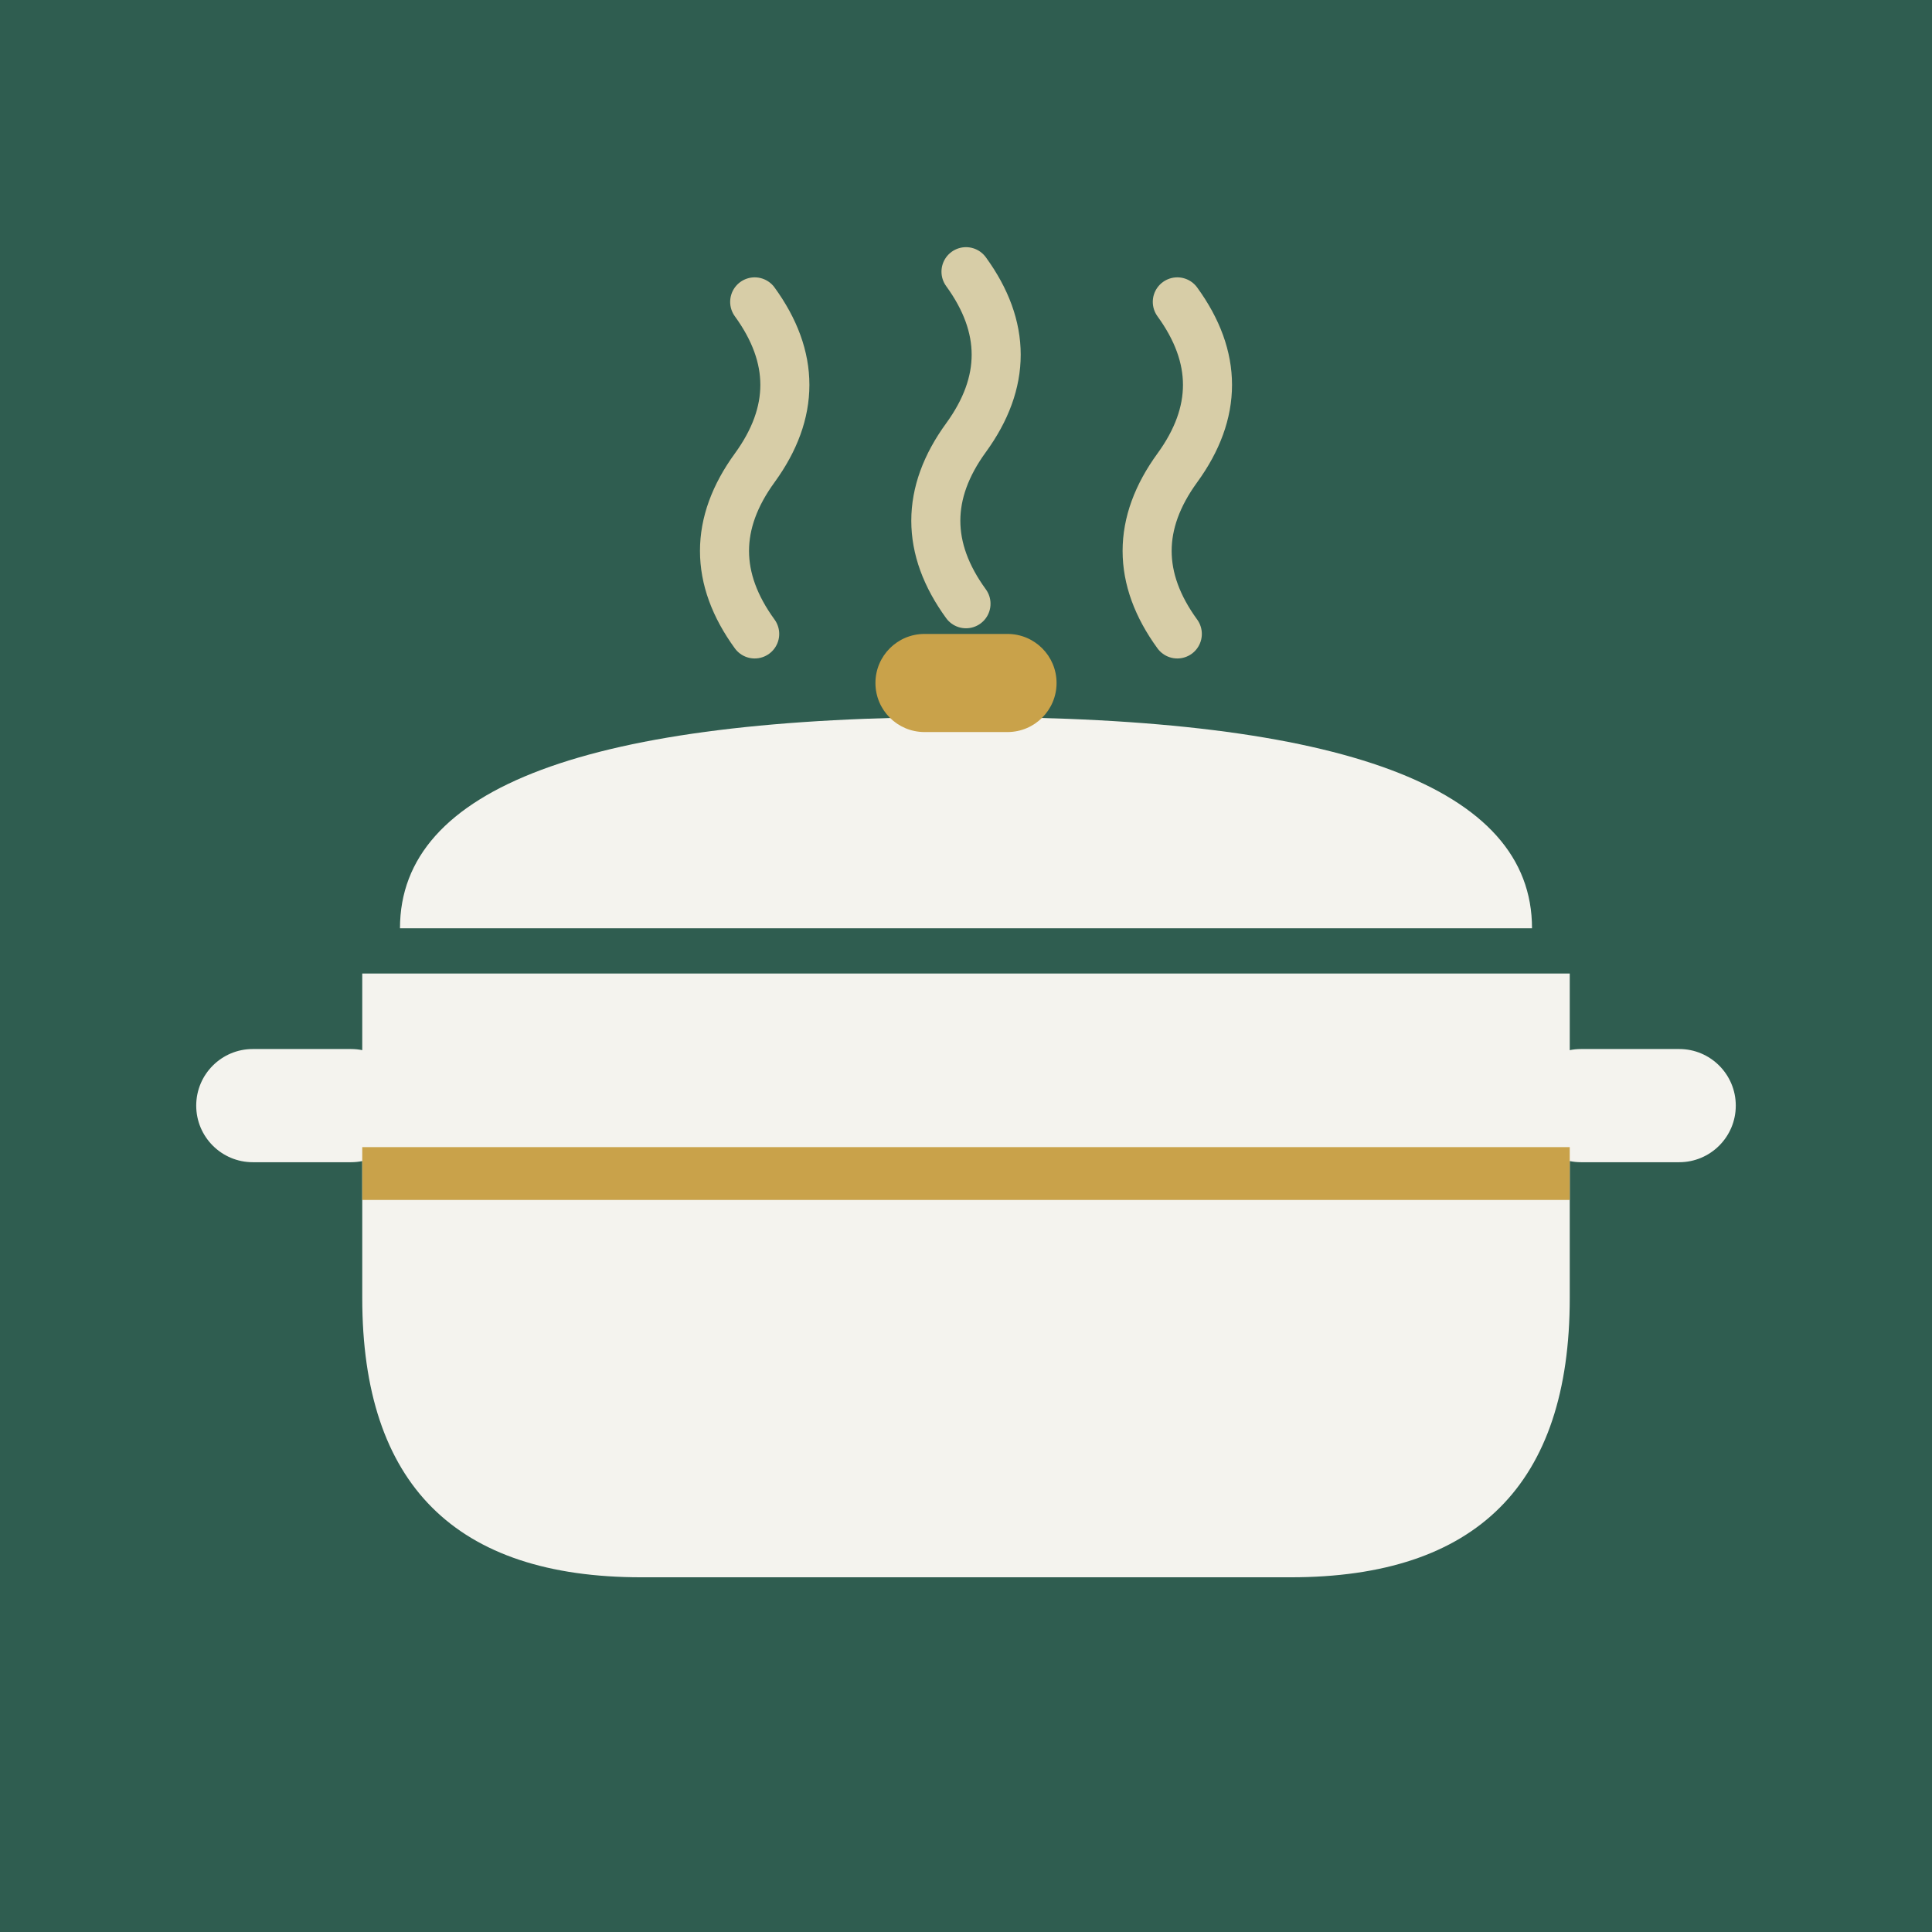
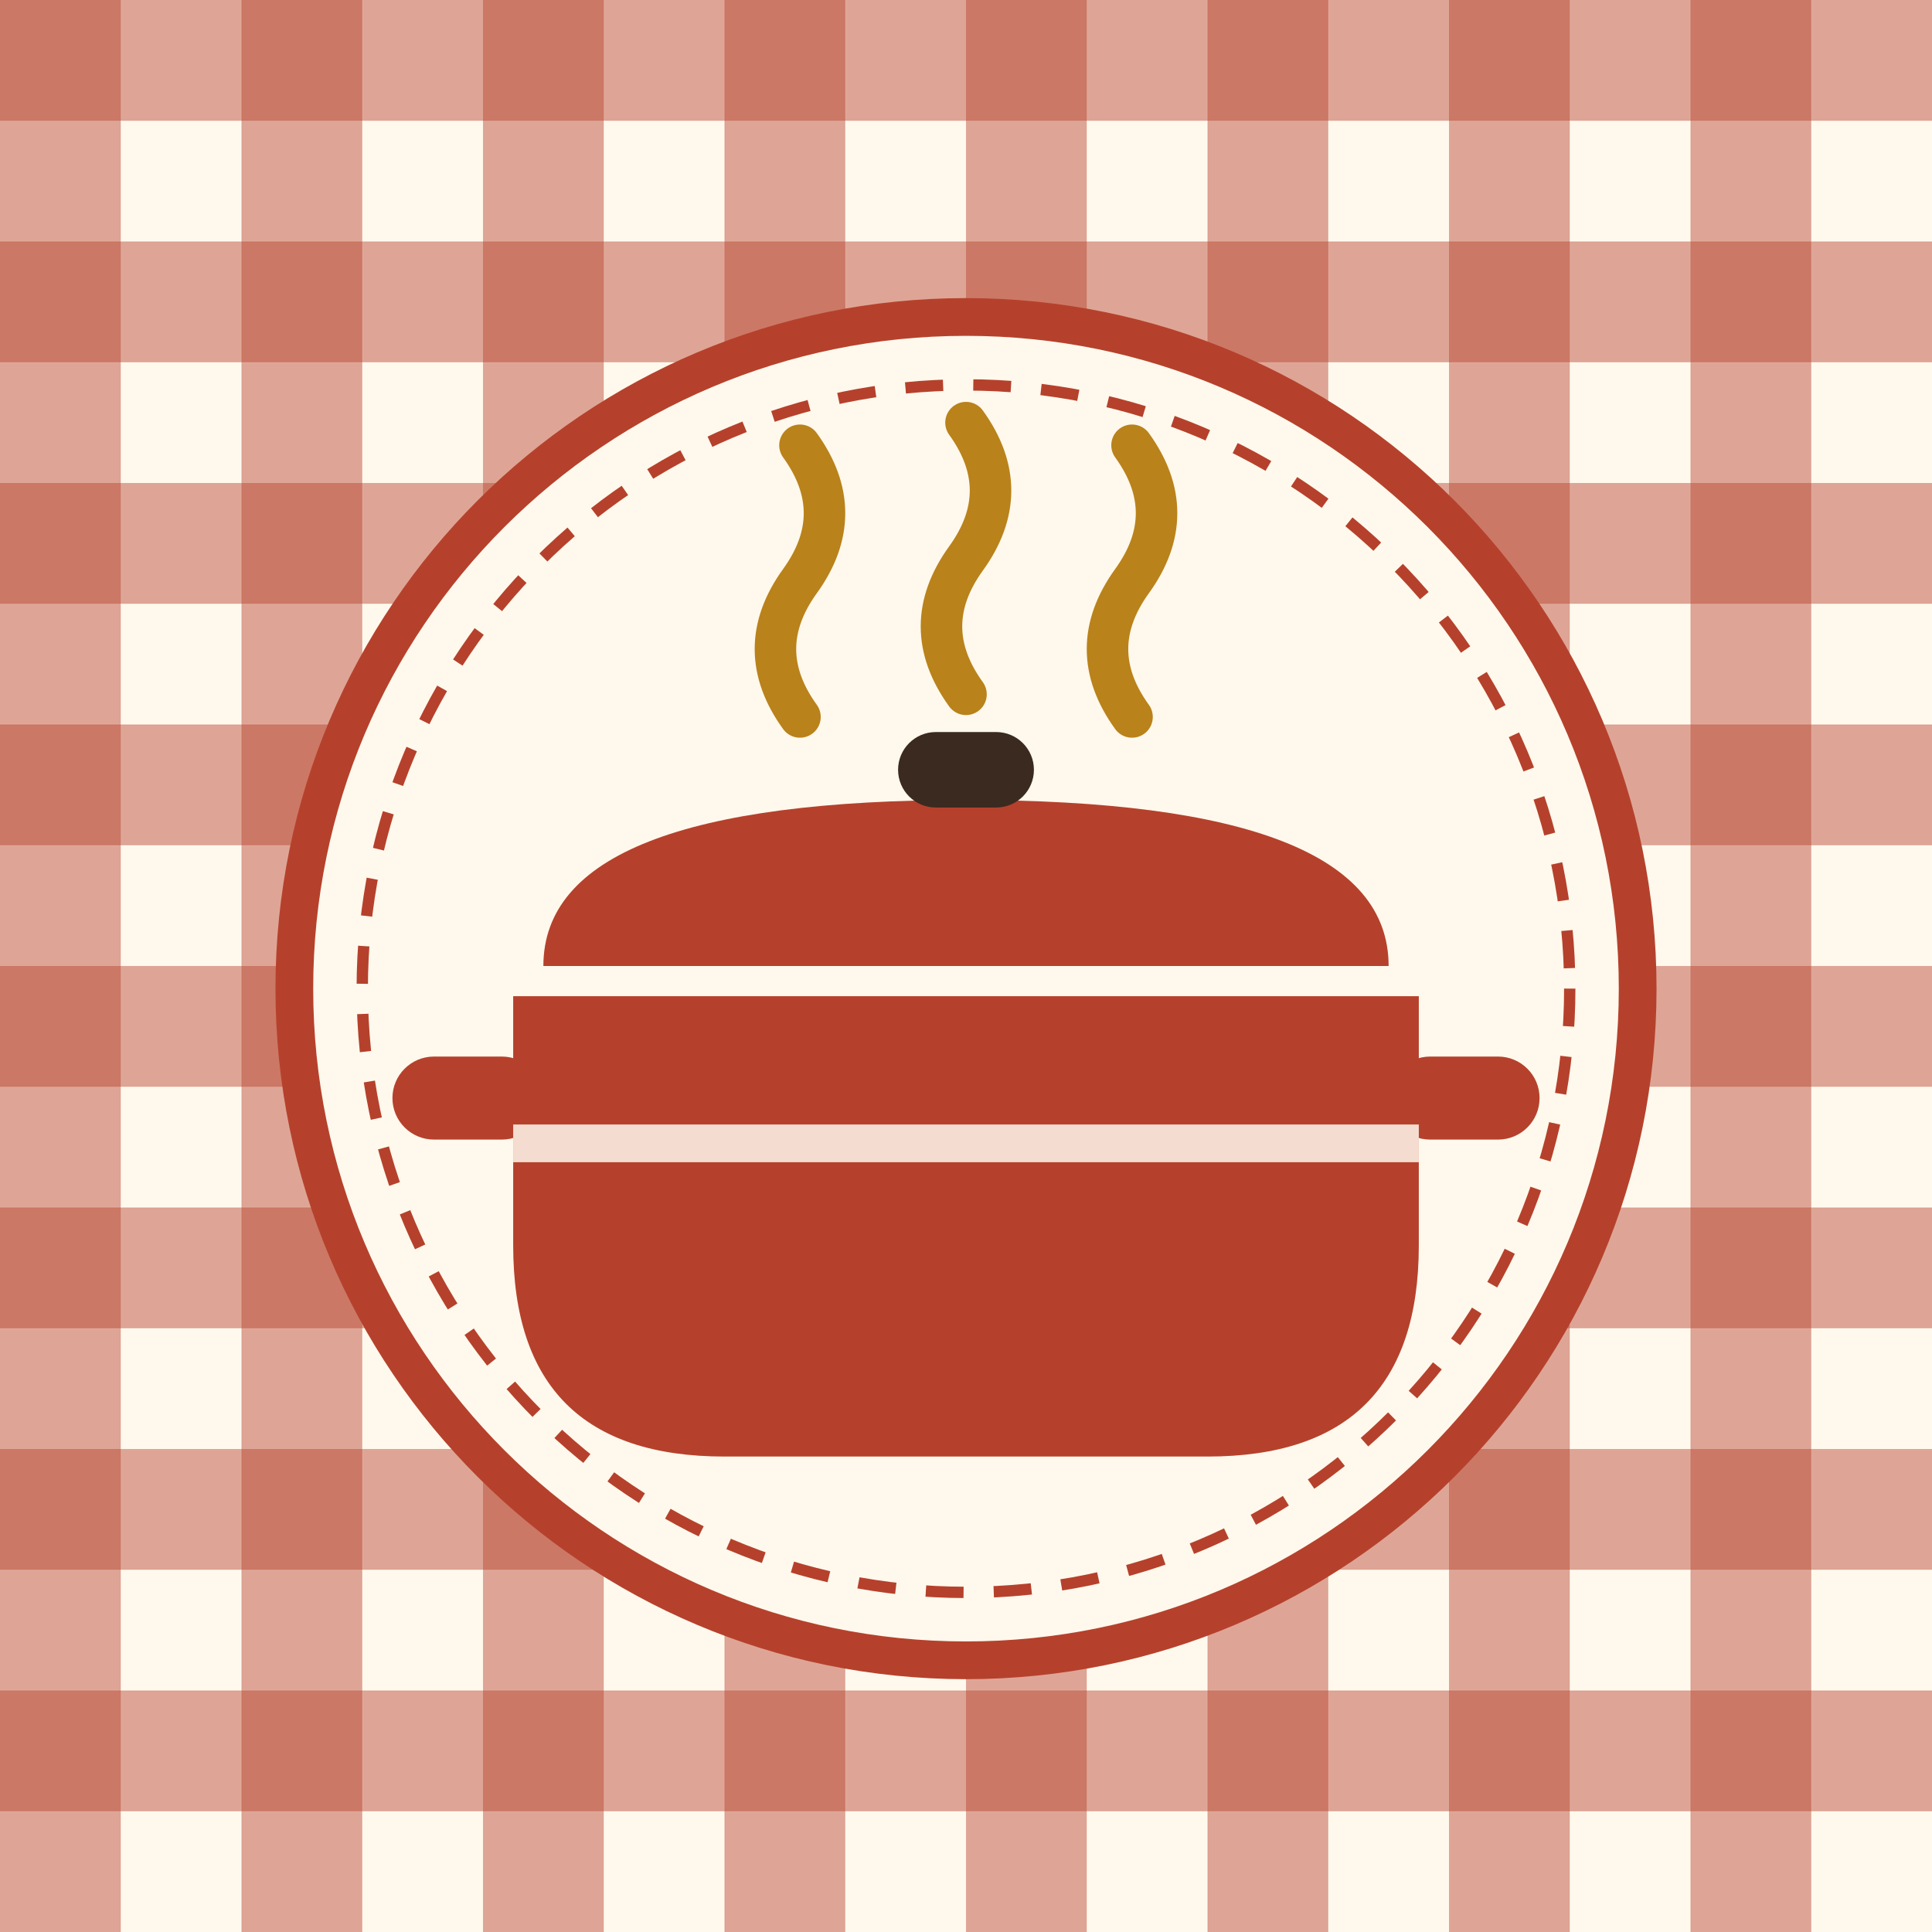
<svg xmlns="http://www.w3.org/2000/svg" viewBox="0 0 512 512">
-   <rect width="512" height="512" fill="#2F5D50" />
+   <defs>
+     <pattern id="g" width="64" height="64" patternUnits="userSpaceOnUse">
+       <rect width="64" height="64" fill="#FFF8EC" />
+       <rect width="32" height="64" fill="#B5412C" opacity=".45" />
+       <rect width="64" height="32" fill="#B5412C" opacity=".45" />
+     </pattern>
+   </defs>
+   <rect width="512" height="512" fill="url(#g)" />
+   <circle cx="256" cy="262" r="178" fill="#FFF8EC" />
+   <circle cx="256" cy="262" r="178" fill="none" stroke="#B5412C" stroke-width="10" />
+   <circle cx="256" cy="262" r="160" fill="none" stroke="#B5412C" stroke-width="3" stroke-dasharray="10 8" />
  <g transform="translate(256 286)">
-     <g fill="none" stroke="#E9D9B0" stroke-width="13" stroke-linecap="round" opacity=".9">
-       <path d="M-56 -118 q-16 -22 0 -44 q16 -22 0 -44" />
-       <path d="M0 -126 q-16 -22 0 -44 q16 -22 0 -44" />
-       <path d="M56 -118 q-16 -22 0 -44 q16 -22 0 -44" />
+     <g fill="none" stroke="#B9821A" stroke-width="11" stroke-linecap="round">
+       <path d="M-44 -96 q-13 -18 0 -36 q13 -18 0 -36" />
+       <path d="M0 -102 q-13 -18 0 -36 q13 -18 0 -36" />
+       <path d="M44 -96 q-13 -18 0 -36 q13 -18 0 -36" />
    </g>
-     <path d="M-150 -40 Q-150 -96 0 -96 Q150 -96 150 -40 Z" fill="#F4F3EE" />
-     <rect x="-24" y="-118" width="48" height="26" rx="13" fill="#C9A24A" />
-     <path d="M-160 -28 H160 V58 Q160 132 86 132 H-86 Q-160 132 -160 58 Z" fill="#F4F3EE" />
-     <rect x="-204" y="-8" width="56" height="30" rx="15" fill="#F4F3EE" />
-     <rect x="148" y="-8" width="56" height="30" rx="15" fill="#F4F3EE" />
-     <rect x="-160" y="18" width="320" height="14" fill="#C9A24A" />
+     <path d="M-112 -30 Q-112 -74 0 -74 Q112 -74 112 -30 Z" fill="#B5412C" />
+     <rect x="-18" y="-92" width="36" height="20" rx="10" fill="#3A2A1F" />
+     <path d="M-120 -22 H120 V44 Q120 100 64 100 H-64 Q-120 100 -120 44 Z" fill="#B5412C" />
+     <rect x="-152" y="-6" width="40" height="22" rx="11" fill="#B5412C" />
+     <rect x="112" y="-6" width="40" height="22" rx="11" fill="#B5412C" />
+     <rect x="-120" y="12" width="240" height="10" fill="#FFF8EC" opacity=".85" />
  </g>
</svg>
